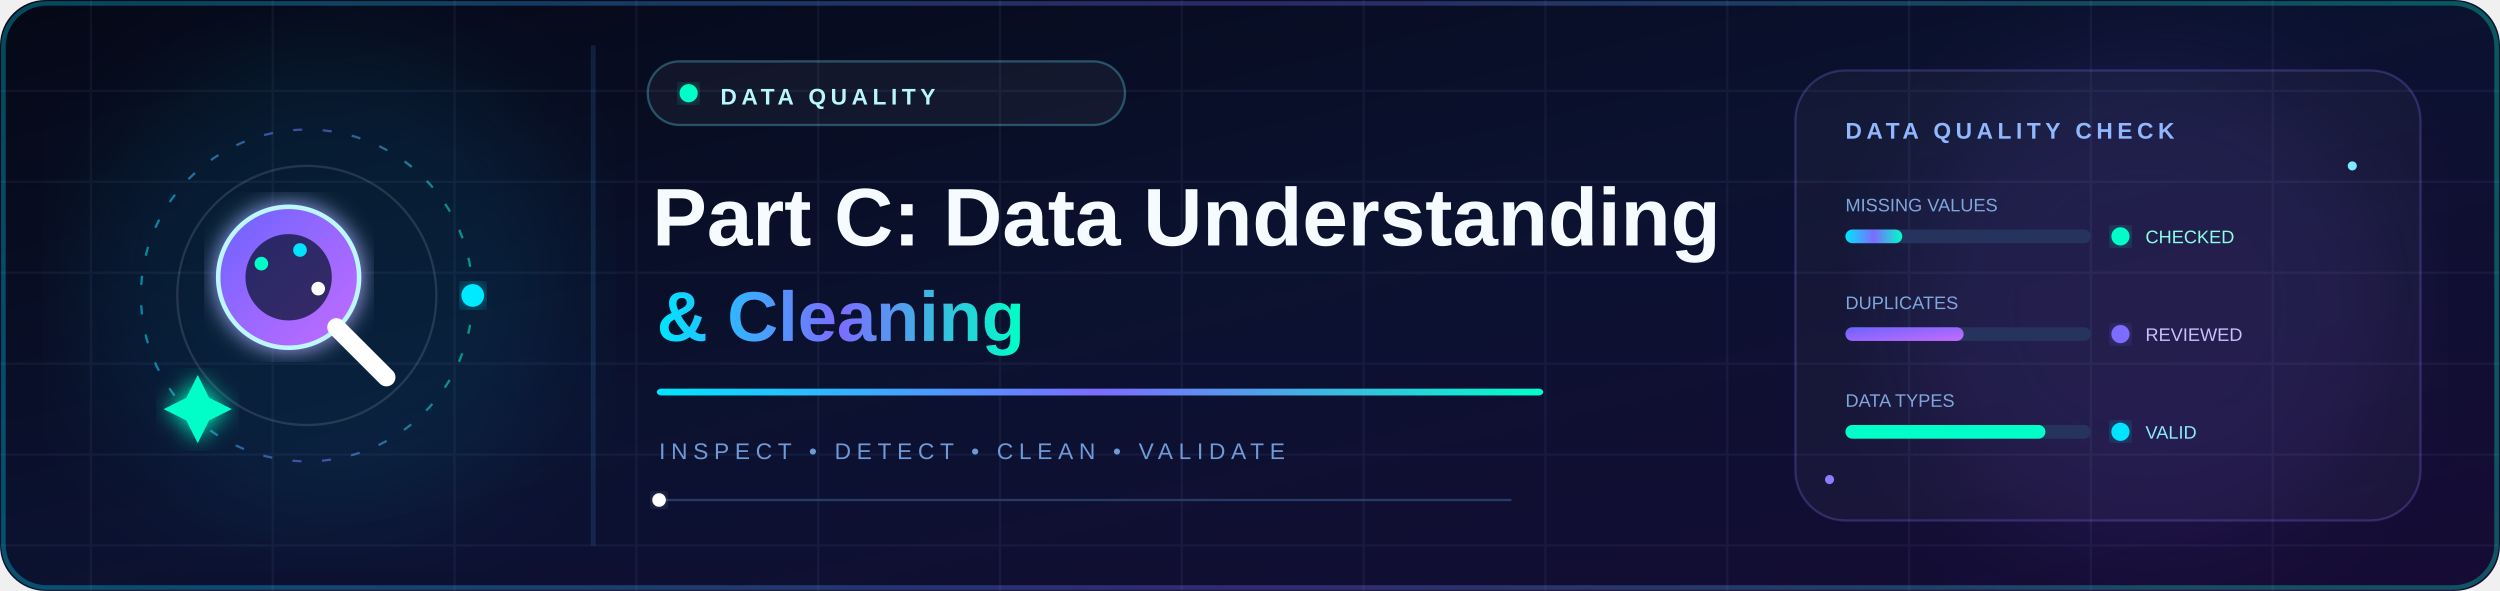
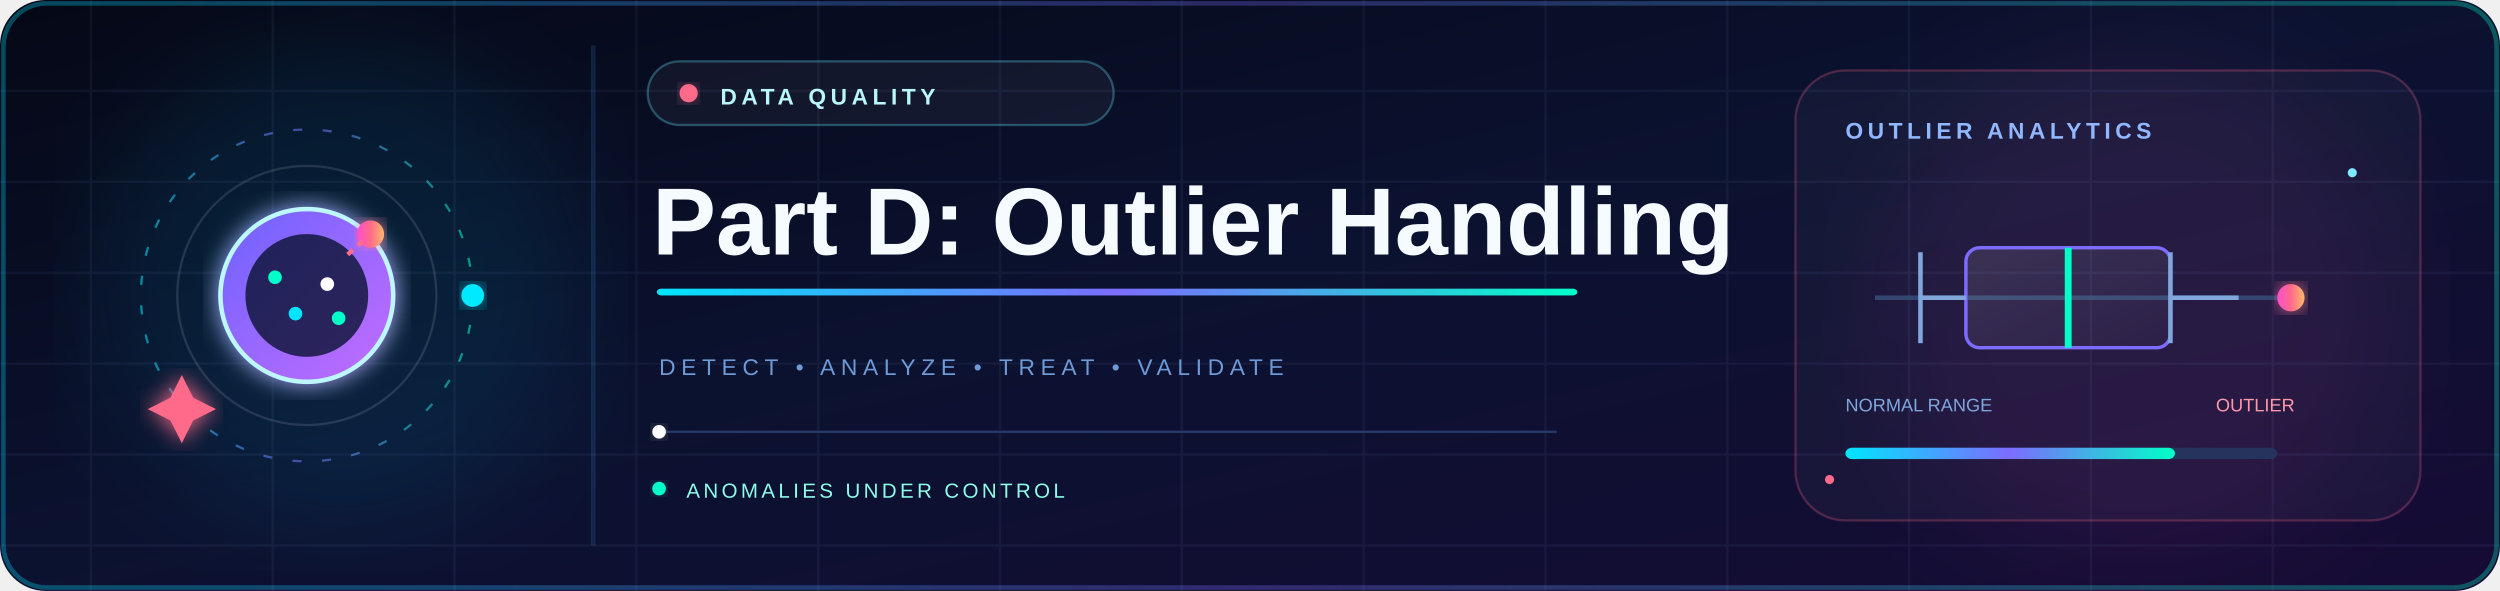
<svg xmlns="http://www.w3.org/2000/svg" width="1100" height="260" viewBox="0 0 1100 260">
  <defs>
    <linearGradient id="bg" x1="0" y1="0" x2="1" y2="1">
      <stop offset="0%" stop-color="#050816" />
      <stop offset="48%" stop-color="#0b1230" />
      <stop offset="100%" stop-color="#160b35" />
    </linearGradient>
    <linearGradient id="accent" x1="0" y1="0" x2="1" y2="0">
      <stop offset="0%" stop-color="#00e5ff" />
      <stop offset="50%" stop-color="#7c6cff" />
      <stop offset="100%" stop-color="#00ffc8" />
    </linearGradient>
    <linearGradient id="violet" x1="0" y1="0" x2="1" y2="1">
      <stop offset="0%" stop-color="#6c63ff" />
      <stop offset="100%" stop-color="#c56cff" />
+     </linearGradient>
+     <linearGradient id="danger" x1="0" y1="0" x2="1" y2="0">
+       <stop offset="0%" stop-color="#ff4ecd" />
+       <stop offset="50%" stop-color="#ff6b8a" />
+       <stop offset="100%" stop-color="#ffb86c" />
    </linearGradient>
    <linearGradient id="glass" x1="0" y1="0" x2="1" y2="1">
      <stop offset="0%" stop-color="#ffffff" stop-opacity=".10" />
      <stop offset="100%" stop-color="#ffffff" stop-opacity=".025" />
    </linearGradient>
    <filter id="glow">
      <feGaussianBlur stdDeviation="5" result="blur" />
      <feMerge>
        <feMergeNode in="blur" />
        <feMergeNode in="SourceGraphic" />
      </feMerge>
    </filter>
    <filter id="bigGlow">
      <feGaussianBlur stdDeviation="22" />
    </filter>
    <clipPath id="clip">
      <rect width="1100" height="260" rx="20" />
    </clipPath>
  </defs>
  <rect width="1100" height="260" rx="20" fill="url(#bg)" />
  <g clip-path="url(#clip)">
-     <circle cx="145" cy="125" r="105" fill="#00d9ff" opacity=".08" filter="url(#bigGlow)">
+     <circle cx="150" cy="125" r="105" fill="#00d9ff" opacity=".08" filter="url(#bigGlow)">
      <animate attributeName="r" values="80;120;80" dur="5s" repeatCount="indefinite" />
    </circle>
-     <circle cx="945" cy="135" r="110" fill="#8a5cff" opacity=".10" filter="url(#bigGlow)">
+     <circle cx="940" cy="135" r="115" fill="#ff4ecd" opacity=".07" filter="url(#bigGlow)">
      <animate attributeName="cx" values="890;970;890" dur="7s" repeatCount="indefinite" />
    </circle>
    <g stroke="#8090c9" stroke-width="1" opacity=".08">
      <path d="M0 40H1100" />
      <path d="M0 80H1100" />
      <path d="M0 120H1100" />
      <path d="M0 160H1100" />
      <path d="M0 200H1100" />
      <path d="M0 240H1100" />
      <path d="M40 0V260" />
      <path d="M120 0V260" />
      <path d="M200 0V260" />
      <path d="M280 0V260" />
      <path d="M360 0V260" />
      <path d="M440 0V260" />
      <path d="M520 0V260" />
      <path d="M600 0V260" />
      <path d="M680 0V260" />
      <path d="M760 0V260" />
      <path d="M840 0V260" />
      <path d="M920 0V260" />
      <path d="M1000 0V260" />
    </g>
    <g transform="translate(135 130)">
      <circle r="73" fill="none" stroke="url(#accent)" stroke-width="1" stroke-dasharray="4 9" opacity=".55">
        <animateTransform attributeName="transform" type="rotate" from="0" to="360" dur="15s" repeatCount="indefinite" />
      </circle>
      <circle r="57" fill="none" stroke="#ffffff" stroke-opacity=".12" />
+       <circle cx="0" cy="0" r="38" fill="url(#violet)" stroke="#bdf7ff" stroke-width="2" filter="url(#glow)" />
+       <circle cx="0" cy="0" r="27" fill="#07102d" opacity=".78" />
+       <circle cx="-14" cy="-8" r="3" fill="#00ffc8" />
+       <circle cx="-5" cy="8" r="3" fill="#00e5ff" />
+       <circle cx="9" cy="-5" r="3" fill="#ffffff" />
+       <circle cx="14" cy="10" r="3" fill="#00ffc8" />
+       <circle cx="28" cy="-27" r="6" fill="url(#danger)" filter="url(#glow)">
+         <animate attributeName="r" values="4;7;4" dur="1.5s" repeatCount="indefinite" />
+       </circle>
+       <path d="M18 -18L28 -27" stroke="#ff6b8a" stroke-width="2" stroke-dasharray="3 3" />
      <circle cx="73" cy="0" r="5" fill="#00eaff" filter="url(#glow)">
        <animateTransform attributeName="transform" type="rotate" from="0" to="360" dur="5s" repeatCount="indefinite" />
      </circle>
-       <circle cx="-8" cy="-8" r="31" fill="url(#violet)" stroke="#bdf7ff" stroke-width="2" filter="url(#glow)" />
-       <circle cx="-8" cy="-8" r="19" fill="#07102d" opacity=".72" />
-       <path d="M13 14L35 36" stroke="#ffffff" stroke-width="8" stroke-linecap="round" />
-       <circle cx="-20" cy="-14" r="3" fill="#00ffc8" />
-       <circle cx="-3" cy="-20" r="3" fill="#00e5ff" />
-       <circle cx="5" cy="-3" r="3" fill="#ffffff" />
-       <path d="M-48 35L-43 45L-33 50L-43 55L-48 65L-53 55L-63 50L-53 45Z" fill="#00ffc8" filter="url(#glow)">
+       <path d="M-55 35                L-50 45                L-40 50                L-50 55                L-55 65                L-60 55                L-70 50                L-60 45Z" fill="#ff6b8a" filter="url(#glow)">
        <animate attributeName="opacity" values=".3;1;.3" dur="2s" repeatCount="indefinite" />
      </path>
    </g>
    <g transform="translate(275 0)">
-       <rect x="10" y="27" width="210" height="28" rx="14" fill="#ffffff" fill-opacity=".045" stroke="#66eaff" stroke-opacity=".3" />
-       <circle cx="28" cy="41" r="4" fill="#00ffc8" filter="url(#glow)">
-         <animate attributeName="opacity" values=".3;1;.3" dur="1.5s" repeatCount="indefinite" />
+       <rect x="10" y="27" width="205" height="28" rx="14" fill="#ffffff" fill-opacity=".045" stroke="#66eaff" stroke-opacity=".3" />
+       <circle cx="28" cy="41" r="4" fill="#ff6b8a" filter="url(#glow)">
+         <animate attributeName="opacity" values=".3;1;.3" dur="1.2s" repeatCount="indefinite" />
      </circle>
      <text x="42" y="46" font-family="Segoe UI,Arial" font-size="10" font-weight="700" letter-spacing="2" fill="#b9f7ff">
        DATA QUALITY
      </text>
-       <text x="12" y="108" font-family="Segoe UI,Arial,sans-serif" font-size="36" font-weight="800" fill="#f5fbff">
+       <text x="12" y="112" font-family="Segoe UI,Arial,sans-serif" font-size="42" font-weight="800" fill="#f5fbff">

-         Part C: Data Understanding
+         Part D: Outlier Handling

        <animate attributeName="opacity" values="0;1" dur="1.2s" fill="freeze" />
      </text>
-       <text x="14" y="150" font-family="Segoe UI,Arial,sans-serif" font-size="31" font-weight="700" fill="url(#accent)">
+       <rect x="14" y="127" width="405" height="3" rx="2" fill="url(#accent)">
+         <animate attributeName="width" values="0;405" dur="1.3s" fill="freeze" />
+       </rect>
+       <text x="15" y="165" font-family="Segoe UI,Arial" font-size="10" letter-spacing="2.5" fill="#6e9bd8">

-         &amp; Cleaning
+         DETECT  •  ANALYZE  •  TREAT  •  VALIDATE

-         <animate attributeName="opacity" values="0;1" dur="1.6s" fill="freeze" />
      </text>
-       <rect x="14" y="171" width="390" height="3" rx="2" fill="url(#accent)">
-         <animate attributeName="width" values="0;390" dur="1.3s" fill="freeze" />
-       </rect>
-       <text x="15" y="202" font-family="Segoe UI,Arial" font-size="10" letter-spacing="2.5" fill="#6e9bd8">
- 
-         INSPECT  •  DETECT  •  CLEAN  •  VALIDATE
+       <path d="M15 190H410" stroke="#263b69" stroke-width="1" />
+       <circle cx="15" cy="190" r="3" fill="#ffffff" filter="url(#glow)">
+         <animate attributeName="cx" values="15;410;15" dur="3.5s" repeatCount="indefinite" />
+       </circle>
+       <circle cx="15" cy="215" r="3" fill="#00ffc8" filter="url(#glow)" />
+       <text x="27" y="219" font-family="Segoe UI,Arial" font-size="9" letter-spacing="1.5" fill="#8dffe9">
+         ANOMALIES UNDER CONTROL
      </text>
-       <path d="M15 220H390" stroke="#263b69" stroke-width="1" />
-       <circle cx="15" cy="220" r="3" fill="#ffffff" filter="url(#glow)">
-         <animate attributeName="cx" values="15;390;15" dur="3.5s" repeatCount="indefinite" />
-       </circle>
    </g>
    <g transform="translate(790 31)">
-       <rect width="275" height="198" rx="22" fill="#ffffff" fill-opacity=".035" stroke="#8e7aff" stroke-opacity=".25" />
+       <rect width="275" height="198" rx="22" fill="#ffffff" fill-opacity=".035" stroke="#ff6b8a" stroke-opacity=".25" />
      <text x="22" y="30" font-family="Segoe UI,Arial" font-size="10" font-weight="700" letter-spacing="2" fill="#91b8ff">
-         DATA QUALITY CHECK
+         OUTLIER ANALYTICS
      </text>
-       <text x="22" y="62" font-family="Segoe UI,Arial" font-size="8" fill="#7fa7dc">
-         MISSING VALUES
+       <line x1="35" y1="100" x2="220" y2="100" stroke="#33466f" stroke-width="2" />
+       <line x1="55" y1="80" x2="55" y2="120" stroke="#7fa7dc" stroke-width="2" />
+       <rect x="75" y="78" width="90" height="44" rx="6" fill="url(#glass)" stroke="#7c6cff" stroke-width="1.5" />
+       <line x1="120" y1="78" x2="120" y2="122" stroke="#00ffc8" stroke-width="3" />
+       <line x1="165" y1="80" x2="165" y2="120" stroke="#7fa7dc" stroke-width="2" />
+       <line x1="55" y1="100" x2="75" y2="100" stroke="#7fa7dc" stroke-width="2" />
+       <line x1="165" y1="100" x2="195" y2="100" stroke="#7fa7dc" stroke-width="2" />
+       <circle cx="218" cy="100" r="6" fill="url(#danger)" filter="url(#glow)">
+         <animate attributeName="r" values="4;7;4" dur="1.4s" repeatCount="indefinite" />
+       </circle>
+       <text x="22" y="150" font-family="Segoe UI,Arial" font-size="8" fill="#7fa7dc">
+         NORMAL RANGE
      </text>
-       <rect x="22" y="70" width="108" height="6" rx="3" fill="#26345d" />
-       <rect x="22" y="70" width="25" height="6" rx="3" fill="url(#accent)">
-         <animate attributeName="width" values="0;25" dur="1.4s" fill="freeze" />
+       <text x="185" y="150" font-family="Segoe UI,Arial" font-size="8" fill="#ff9aaa">
+         OUTLIER
+       </text>
+       <rect x="22" y="166" width="190" height="5" rx="3" fill="#26345d" />
+       <rect x="22" y="166" width="145" height="5" rx="3" fill="url(#accent)">
+         <animate attributeName="width" values="0;145" dur="1.7s" fill="freeze" />
      </rect>
-       <circle cx="143" cy="73" r="4" fill="#00ffc8" filter="url(#glow)" />
-       <text x="154" y="76" font-family="Segoe UI,Arial" font-size="8" fill="#8dffe9">
-         CHECKED
-       </text>
-       <text x="22" y="105" font-family="Segoe UI,Arial" font-size="8" fill="#7fa7dc">
-         DUPLICATES
-       </text>
-       <rect x="22" y="113" width="108" height="6" rx="3" fill="#26345d" />
-       <rect x="22" y="113" width="52" height="6" rx="3" fill="url(#violet)">
-         <animate attributeName="width" values="0;52" dur="1.7s" fill="freeze" />
-       </rect>
-       <circle cx="143" cy="116" r="4" fill="#7c6cff" filter="url(#glow)" />
-       <text x="154" y="119" font-family="Segoe UI,Arial" font-size="8" fill="#c9c1ff">
-         REVIEWED
-       </text>
-       <text x="22" y="148" font-family="Segoe UI,Arial" font-size="8" fill="#7fa7dc">
-         DATA TYPES
-       </text>
-       <rect x="22" y="156" width="108" height="6" rx="3" fill="#26345d" />
-       <rect x="22" y="156" width="88" height="6" rx="3" fill="#00ffc8">
-         <animate attributeName="width" values="0;88" dur="1.9s" fill="freeze" />
-       </rect>
-       <circle cx="143" cy="159" r="4" fill="#00e5ff" filter="url(#glow)" />
-       <text x="154" y="162" font-family="Segoe UI,Arial" font-size="8" fill="#8deaff">
-         VALID
-       </text>
-       <circle cx="245" cy="42" r="2" fill="#7eeaff">
-         <animate attributeName="cy" values="42;62;42" dur="3s" repeatCount="indefinite" />
+       <circle cx="245" cy="45" r="2" fill="#7eeaff">
+         <animate attributeName="cy" values="45;65;45" dur="3s" repeatCount="indefinite" />
      </circle>
-       <circle cx="15" cy="180" r="2" fill="#8d7cff">
+       <circle cx="15" cy="180" r="2" fill="#ff6b8a">
        <animate attributeName="cy" values="180;160;180" dur="4s" repeatCount="indefinite" />
      </circle>
    </g>
    <rect x="260" y="20" width="2" height="220" fill="url(#accent)" opacity=".15">
      <animate attributeName="x" values="250;790;250" dur="7s" repeatCount="indefinite" />
    </rect>
    <rect x="1.5" y="1.5" width="1097" height="257" rx="19" fill="none" stroke="url(#accent)" stroke-opacity=".3" stroke-width="2" />
  </g>
</svg>
